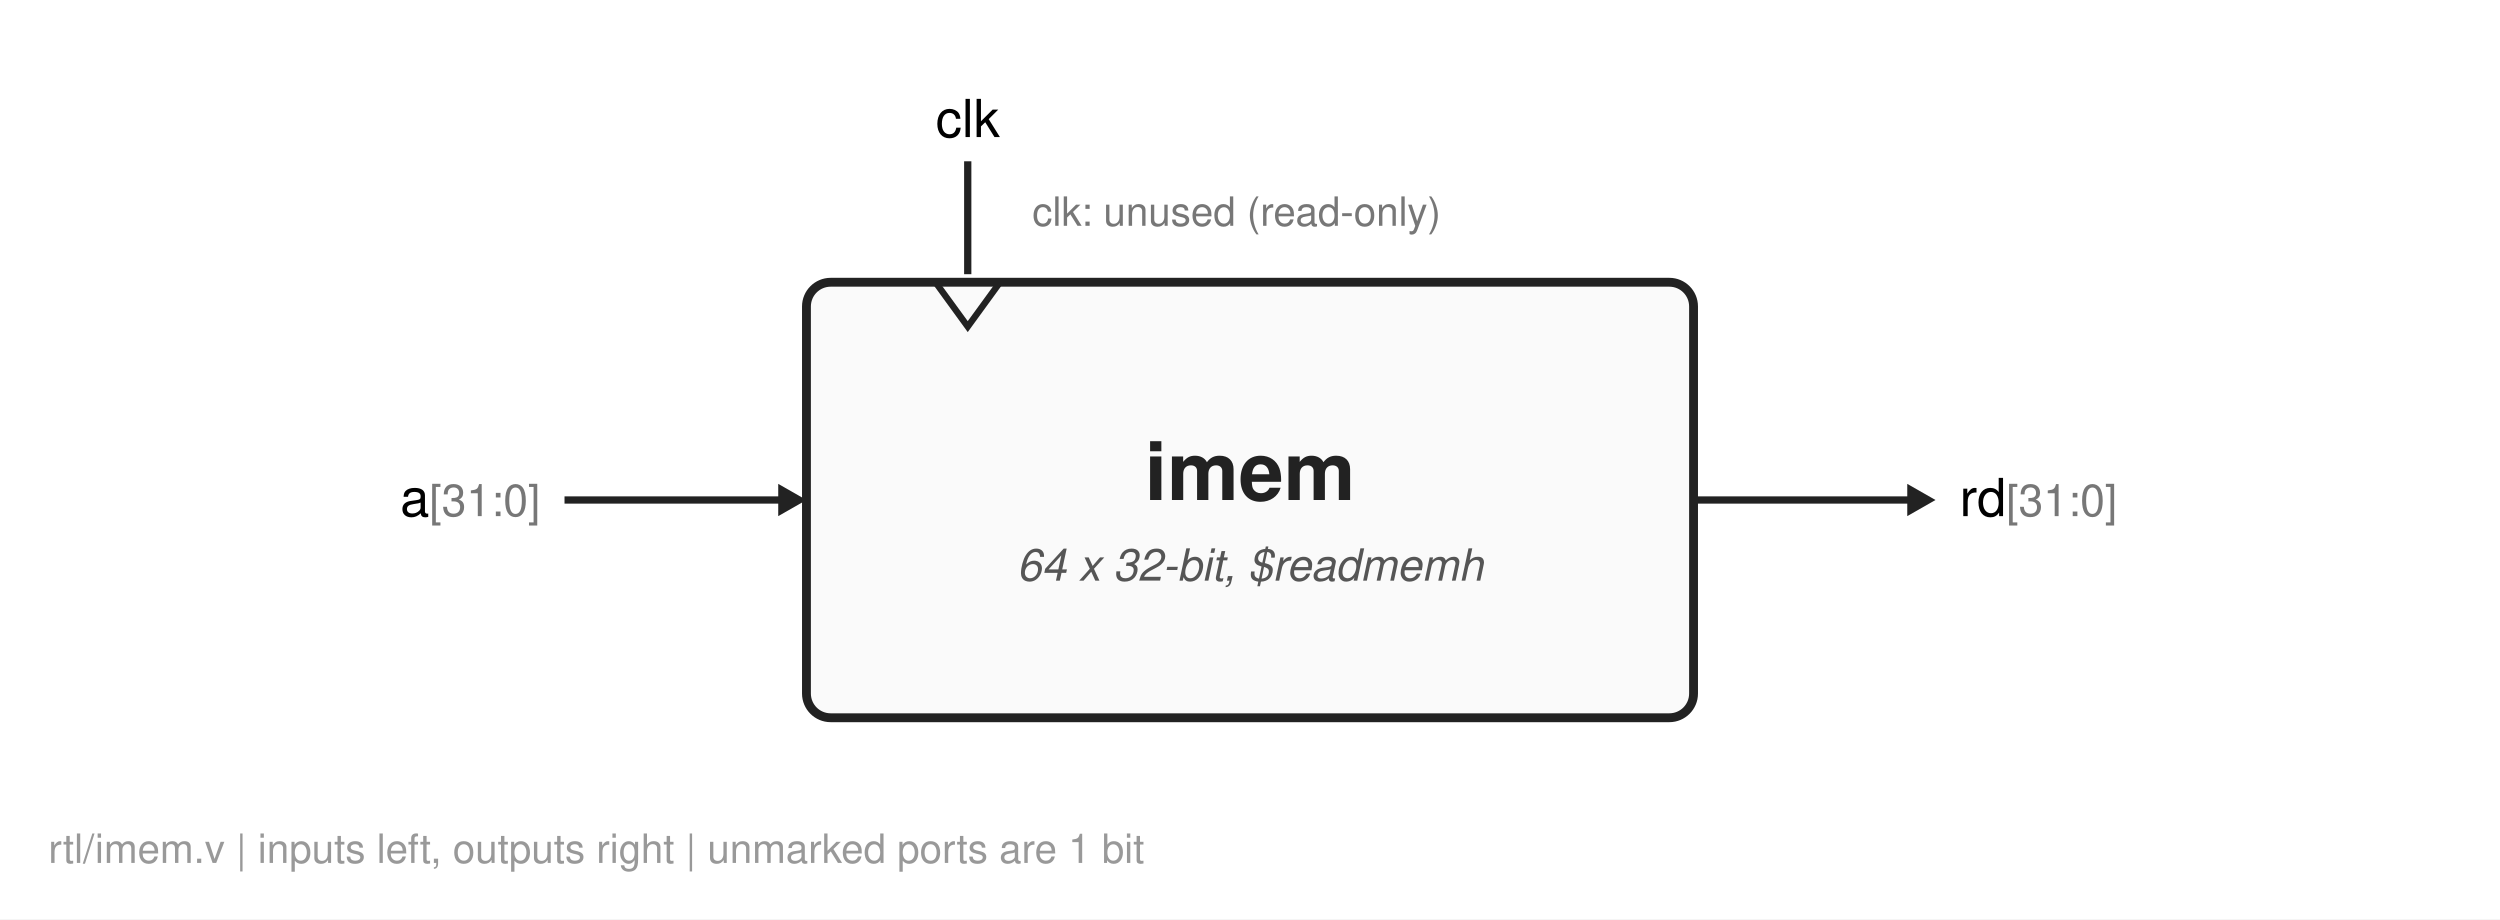
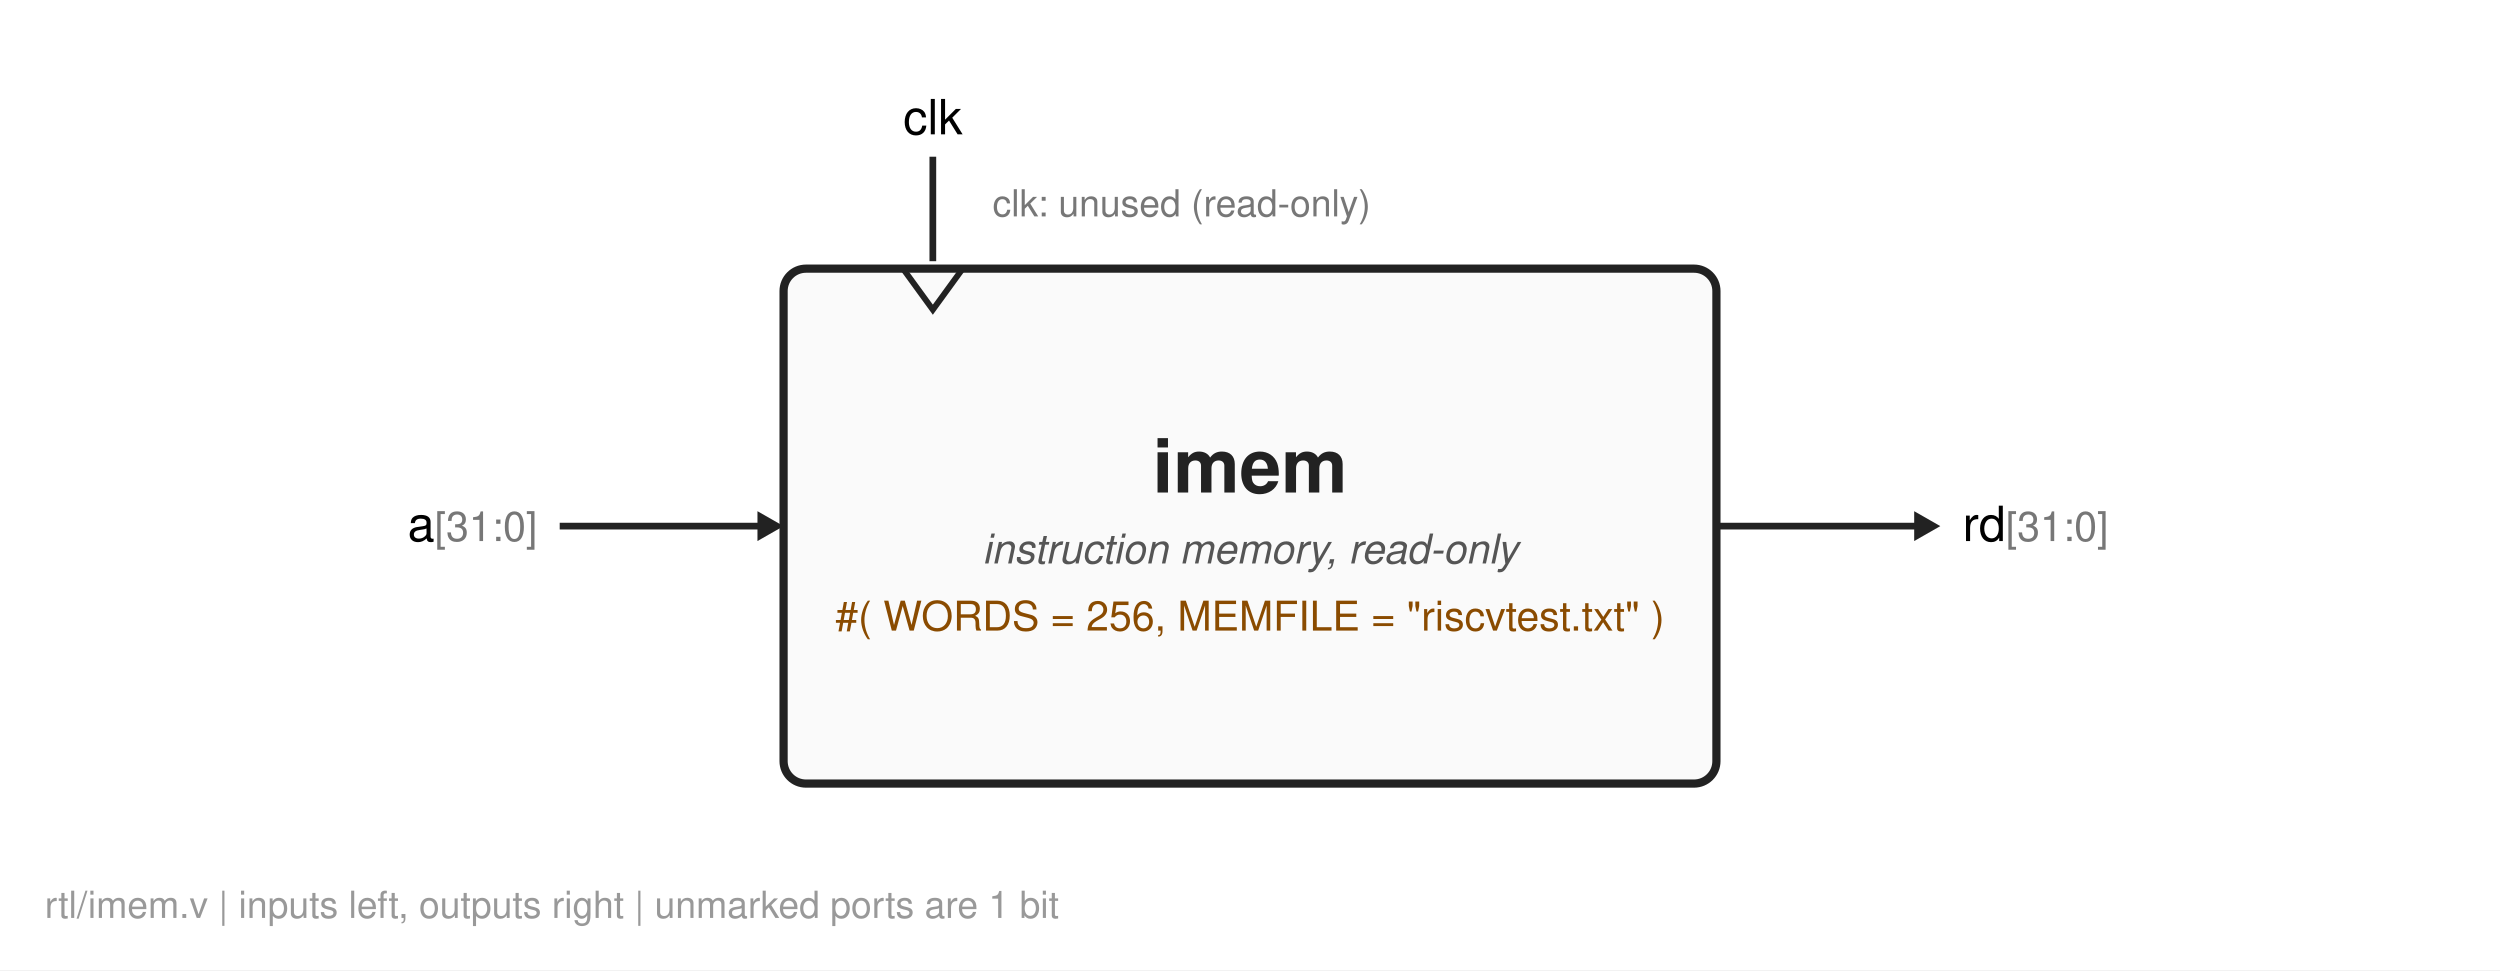
- <svg xmlns="http://www.w3.org/2000/svg" width="620" height="228" viewBox="0 0 620 228" font-family="Helvetica, Arial, sans-serif">
-   <rect width="620" height="228" fill="white" />
-   <rect x="200" y="70" width="220" height="108" rx="6" fill="#fafafa" stroke="#222" stroke-width="2.2" />
-   <text x="310.0" y="124.0" font-size="20" font-weight="700" text-anchor="middle" fill="#222">imem</text>
-   <text x="310.0" y="144.0" font-size="11" font-style="italic" text-anchor="middle" fill="#555">64 x 32-bit, $readmemh</text>
-   <line x1="140" y1="124.0" x2="194" y2="124.0" stroke="#222" stroke-width="1.8" />
-   <polygon points="200,124.0 193,120.0 193,128.0" fill="#222" />
-   <text x="134" y="128.0" font-size="13" text-anchor="end">a<tspan fill="#777" font-size="11"> [31:0]</tspan>
+ <svg xmlns="http://www.w3.org/2000/svg" width="670" height="260" viewBox="0 0 670 260" font-family="Helvetica, Arial, sans-serif">
+   <rect width="670" height="260" fill="white" />
+   <rect x="210" y="72" width="250" height="138" rx="6" fill="#fafafa" stroke="#222" stroke-width="2.2" />
+   <text x="335.0" y="132.0" font-size="20" font-weight="700" text-anchor="middle" fill="#222">imem</text>
+   <text x="335.0" y="151.0" font-size="11" font-style="italic" text-anchor="middle" fill="#555">instruction memory, read-only</text>
+   <text x="335.0" y="169.0" font-size="11" text-anchor="middle" fill="#8a4b00">#( WORDS = 256, MEMFILE = "riscvtest.txt" )</text>
+   <line x1="150" y1="141.0" x2="204" y2="141.0" stroke="#222" stroke-width="1.8" />
+   <polygon points="210,141.0 203,137.0 203,145.0" fill="#222" />
+   <text x="144" y="145.0" font-size="13" text-anchor="end">a<tspan fill="#777" font-size="11"> [31:0]</tspan>
  </text>
-   <line x1="420" y1="124.0" x2="474" y2="124.0" stroke="#222" stroke-width="1.8" />
-   <polygon points="480,124.0 473,120.0 473,128.0" fill="#222" />
-   <text x="486" y="128.0" font-size="13">rd<tspan fill="#777" font-size="11"> [31:0]</tspan>
+   <line x1="460" y1="141.0" x2="514" y2="141.0" stroke="#222" stroke-width="1.8" />
+   <polygon points="520,141.0 513,137.0 513,145.0" fill="#222" />
+   <text x="526" y="145.0" font-size="13">rd<tspan fill="#777" font-size="11"> [31:0]</tspan>
  </text>
-   <polyline points="232,70 240,81 248,70" fill="none" stroke="#222" stroke-width="1.6" />
-   <line x1="240" y1="40" x2="240" y2="68" stroke="#222" stroke-width="1.8" />
-   <text x="240" y="34" font-size="13" text-anchor="middle">clk</text>
-   <text x="256" y="56" font-size="10" fill="#777">clk: unused (read-only)</text>
-   <text x="12" y="214" font-size="10" fill="#999">rtl/imem.v  |  inputs left, outputs right  |  unmarked ports are 1 bit</text>
+   <polyline points="242,72 250,83 258,72" fill="none" stroke="#222" stroke-width="1.6" />
+   <line x1="250" y1="42" x2="250" y2="70" stroke="#222" stroke-width="1.8" />
+   <text x="250" y="36" font-size="13" text-anchor="middle">clk</text>
+   <text x="266" y="58" font-size="10" fill="#777">clk: unused (read-only)</text>
+   <text x="12" y="246" font-size="10" fill="#999">rtl/imem.v  |  inputs left, outputs right  |  unmarked ports are 1 bit</text>
</svg>
